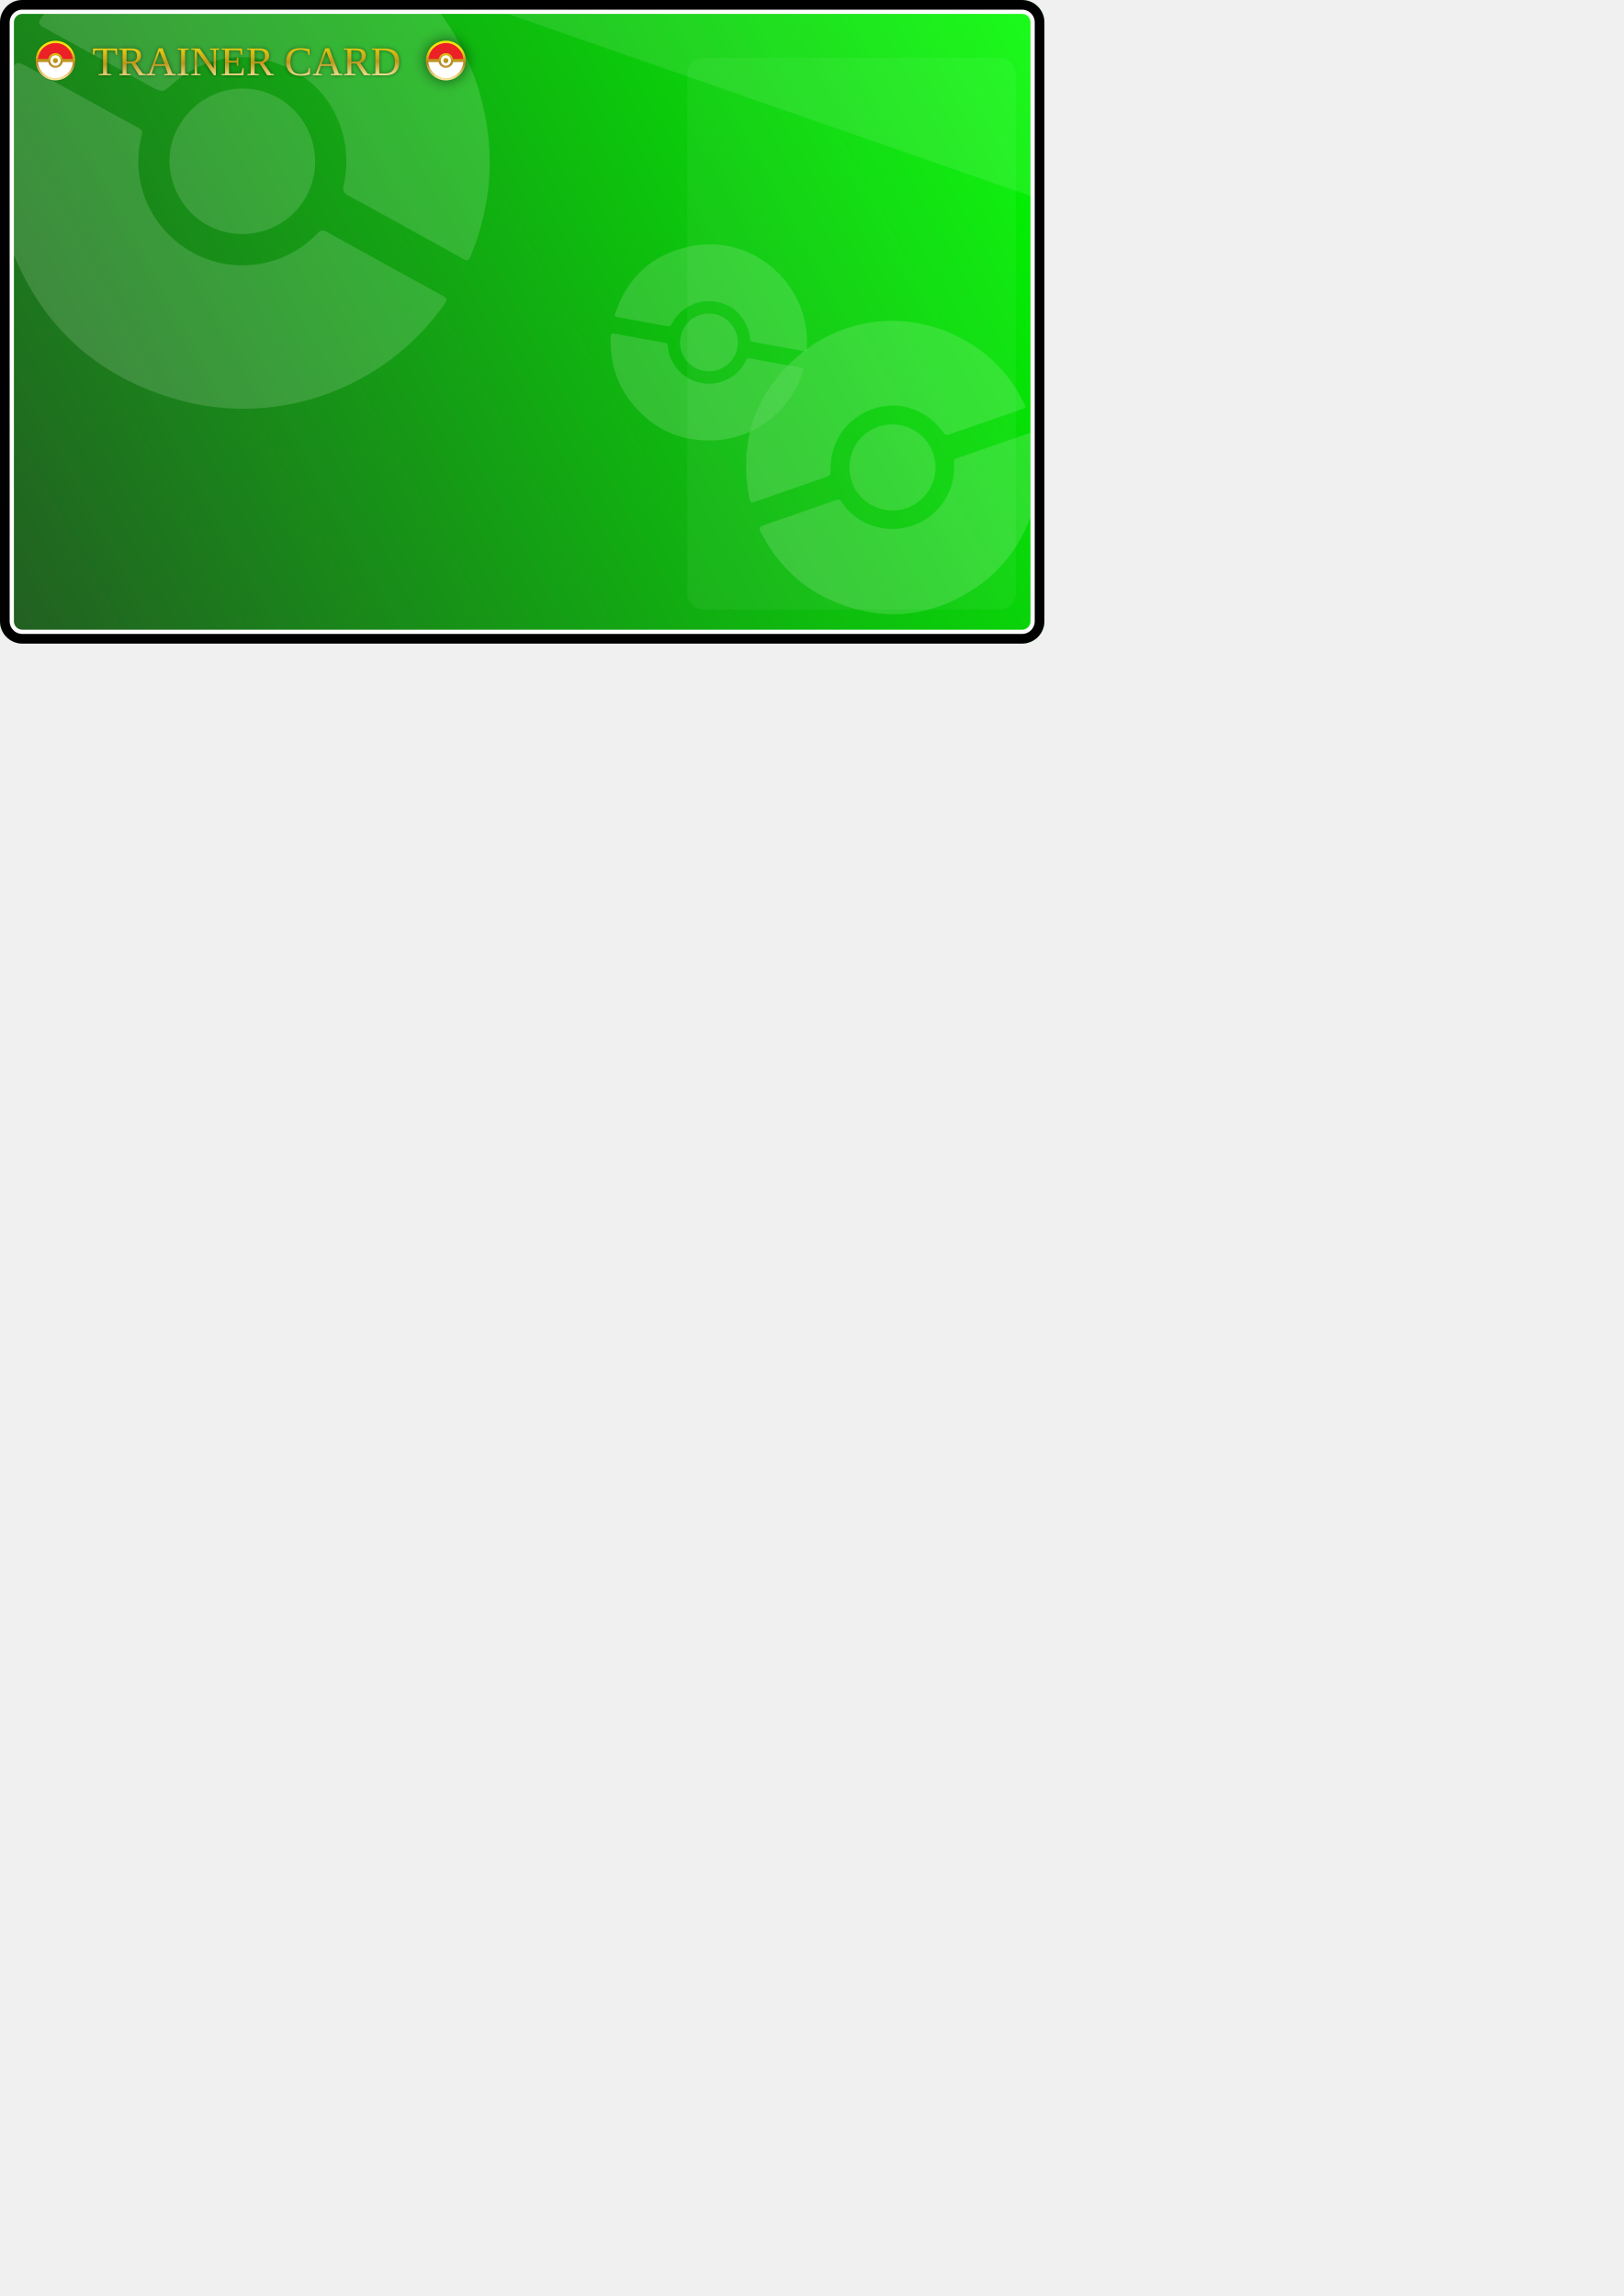
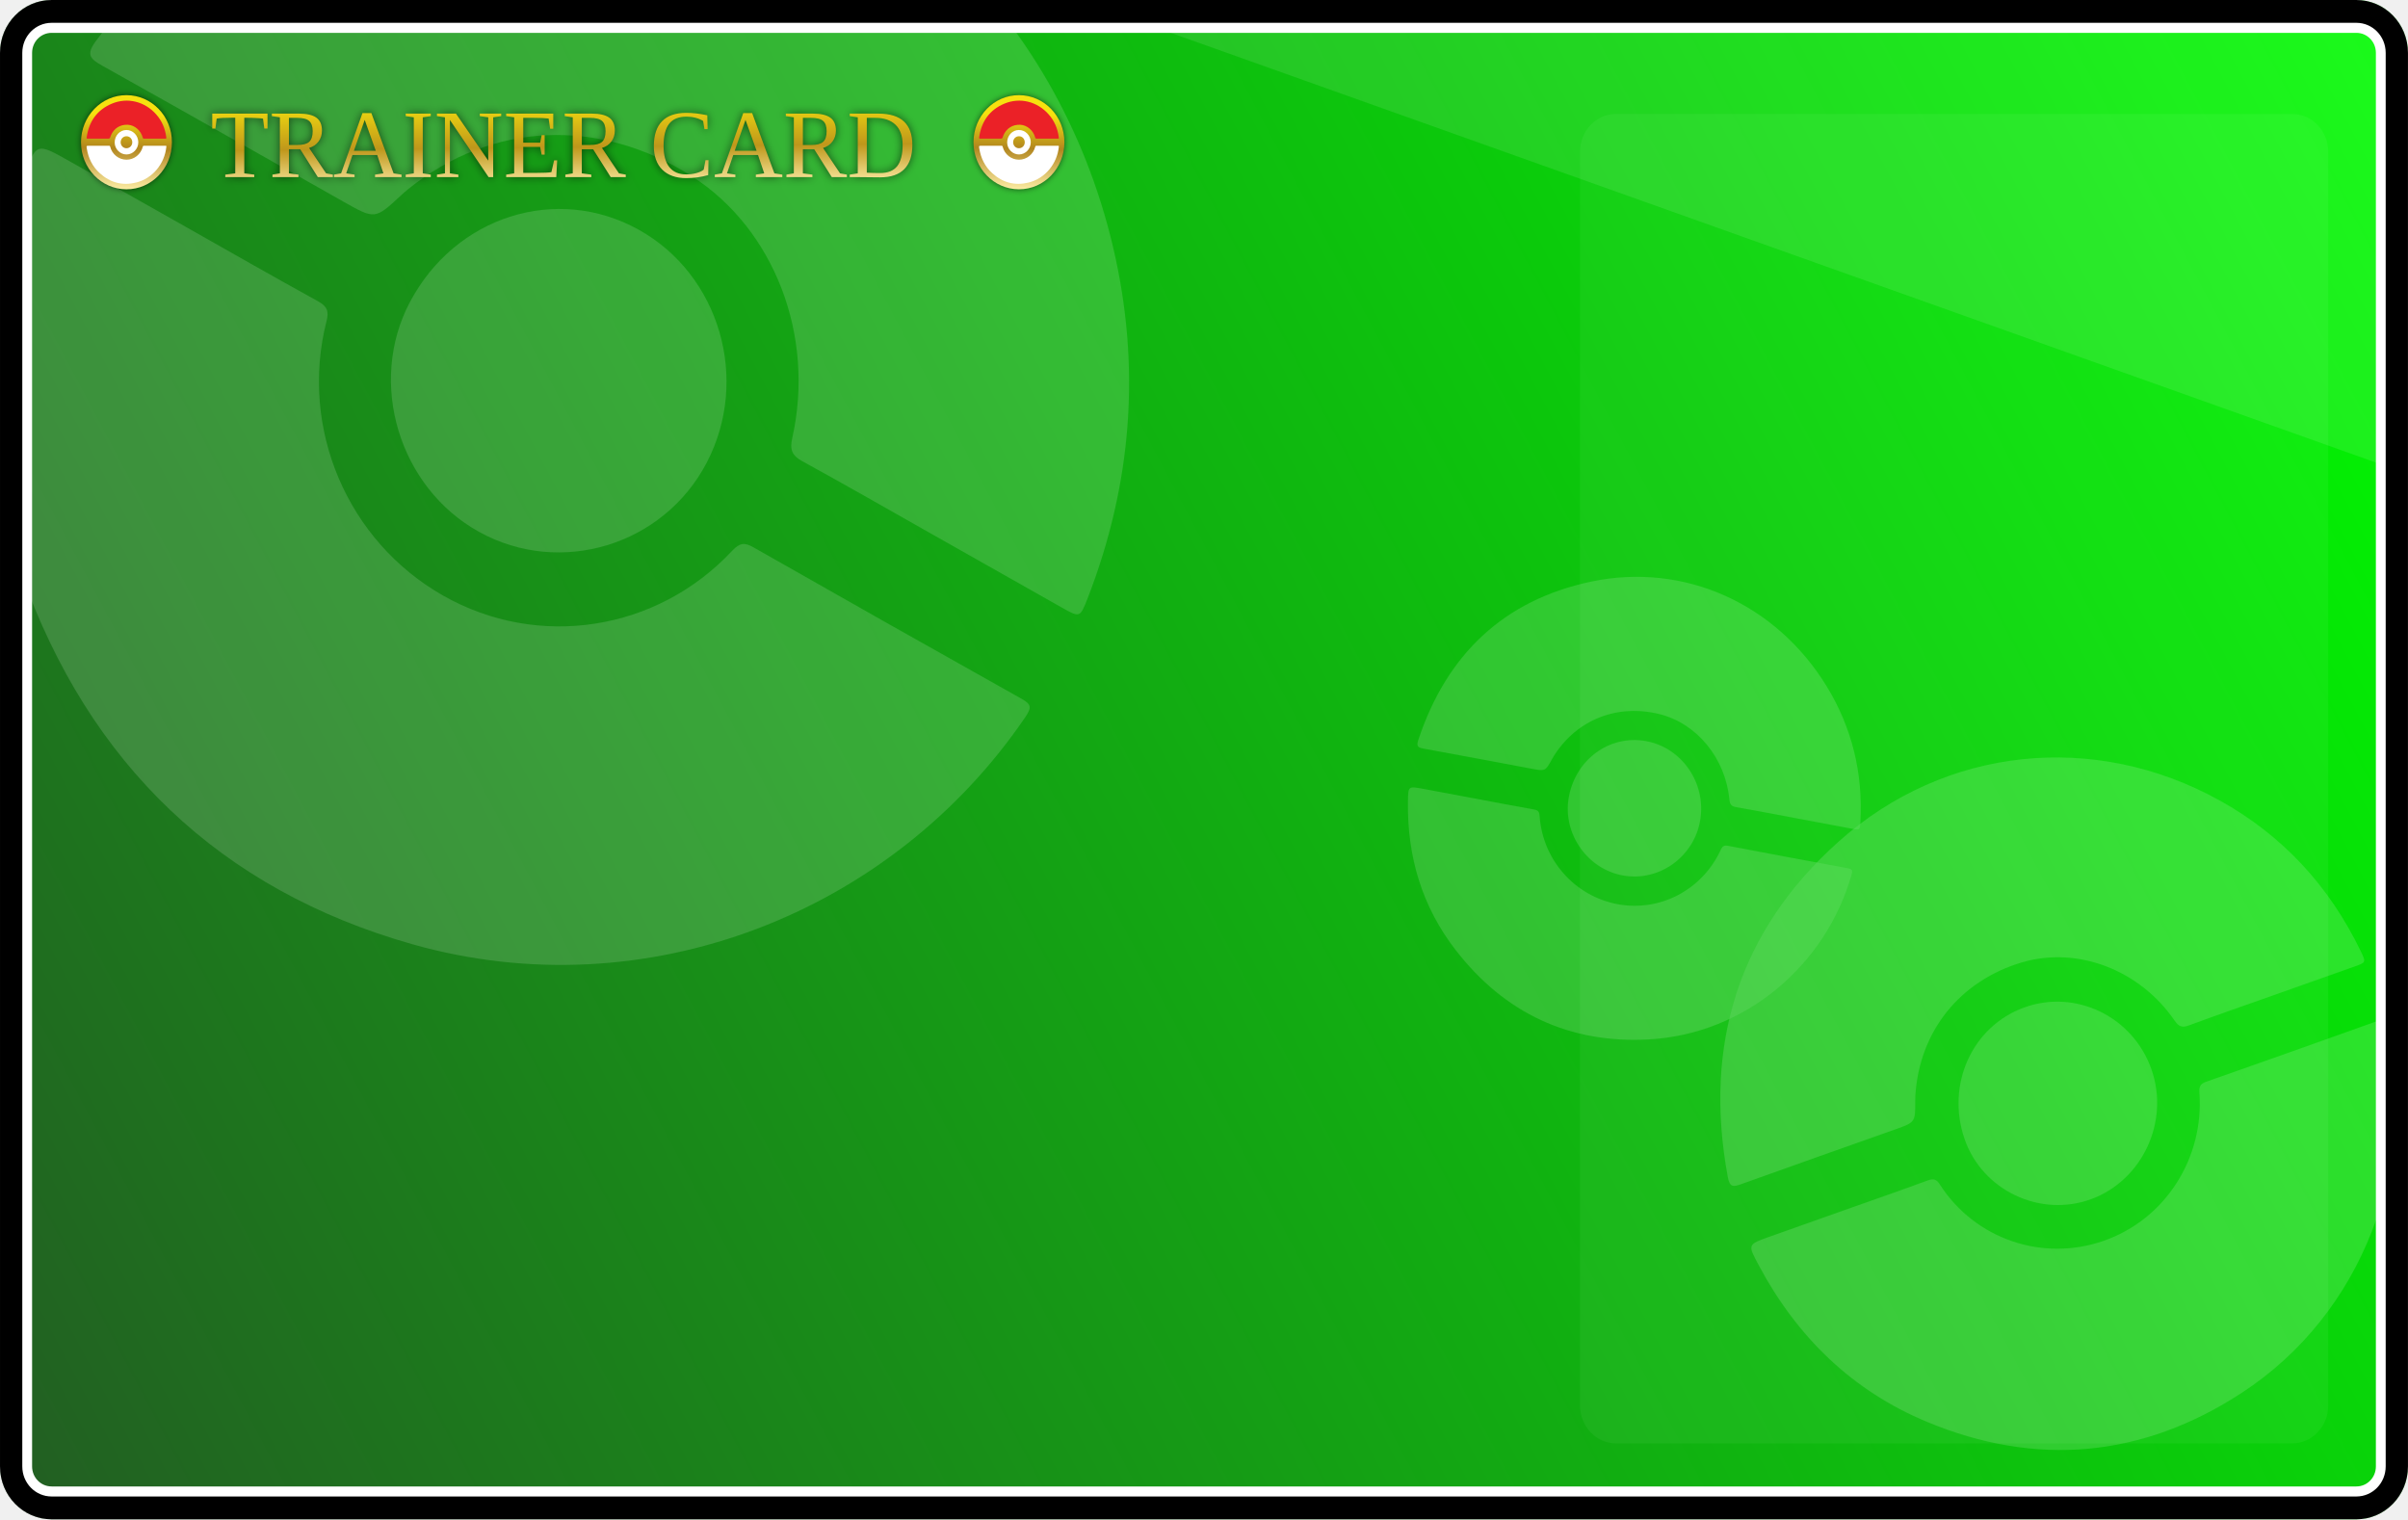
- <svg xmlns="http://www.w3.org/2000/svg" xmlns:xlink="http://www.w3.org/1999/xlink" width="210mm" height="297mm" viewBox="0 0 210 297" version="1.1" id="svg970" xml:space="preserve">
+ <svg xmlns="http://www.w3.org/2000/svg" xmlns:xlink="http://www.w3.org/1999/xlink" width="634" height="400" viewBox="0 0 167.746 105.833" version="1.1" id="svg970" xml:space="preserve">
  <defs id="defs967">
    <linearGradient id="linearGradient25363">
      <stop style="stop-color:#000000;stop-opacity:1;" offset="0" id="stop25361" />
    </linearGradient>
    <linearGradient id="linearGradient19835">
      <stop style="stop-color:#f6e20f;stop-opacity:1;" offset="0" id="stop19831" />
      <stop style="stop-color:#bf971b;stop-opacity:1;" offset="0.564" id="stop21012" />
      <stop style="stop-color:#f8e79e;stop-opacity:1;" offset="1" id="stop19833" />
    </linearGradient>
    <rect x="44.548" y="20.506" width="161.927" height="45.608" id="rect19270" />
    <linearGradient id="linearGradient11449">
      <stop style="stop-color:#fff1aa;stop-opacity:1;" offset="0" id="stop11445" />
      <stop style="stop-color:#b2861e;stop-opacity:1;" offset="0.434" id="stop11457" />
      <stop style="stop-color:#f6e20f;stop-opacity:1;" offset="0.778" id="stop11447" />
    </linearGradient>
    <linearGradient id="linearGradient10378">
      <stop style="stop-color:#2d2d2d;stop-opacity:1;" offset="0" id="stop10374" />
      <stop style="stop-color:#00ff00;stop-opacity:1;" offset="1" id="stop10376" />
    </linearGradient>
    <clipPath clipPathUnits="userSpaceOnUse" id="clipPath2619">
      <path style="display:inline;opacity:1;fill:#000000;fill-opacity:0;stroke:#000000;stroke-width:0;stroke-linejoin:round;stroke-dasharray:none;stroke-opacity:1" xlink:href="#rect1572" id="path2621" d="m 40.123,56.496 c -1.607,0 -2.9,1.294 -2.9,2.9 v 77.455 c 0,1.607 1.294,2.9 2.9,2.9 H 169.402 c 1.607,0 2.898,-1.294 2.898,-2.9 V 59.396 c 0,-1.607 -1.292,-2.9 -2.898,-2.9 z" />
    </clipPath>
    <clipPath clipPathUnits="userSpaceOnUse" id="clipPath2626">
      <path style="display:inline;opacity:1;fill:#000000;fill-opacity:0;stroke:#000000;stroke-width:0;stroke-linejoin:round;stroke-dasharray:none;stroke-opacity:1" xlink:href="#rect1572" id="path2628" d="m 40.123,56.496 c -1.607,0 -2.9,1.294 -2.9,2.9 v 77.455 c 0,1.607 1.294,2.9 2.9,2.9 H 169.402 c 1.607,0 2.898,-1.294 2.898,-2.9 V 59.396 c 0,-1.607 -1.292,-2.9 -2.898,-2.9 z" transform="matrix(12.55183,0,0,12.55183,-405.5341,-516.601)" />
    </clipPath>
    <clipPath clipPathUnits="userSpaceOnUse" id="clipPath7272">
      <path style="display:inline;opacity:1;fill:#000000;fill-opacity:0;stroke:#000000;stroke-width:0;stroke-linejoin:round;stroke-dasharray:none;stroke-opacity:1" xlink:href="#rect1572" id="path7274" d="m 40.123,56.496 c -1.607,0 -2.9,1.294 -2.9,2.9 v 77.455 c 0,1.607 1.294,2.9 2.9,2.9 H 169.402 c 1.607,0 2.898,-1.294 2.898,-2.9 V 59.396 c 0,-1.607 -1.292,-2.9 -2.898,-2.9 z" />
    </clipPath>
-     <linearGradient xlink:href="#linearGradient10378" id="linearGradient10380" x1="-2.748" y1="166.624" x2="181.523" y2="66.56" gradientUnits="userSpaceOnUse" />
    <clipPath clipPathUnits="userSpaceOnUse" id="clipPath11404">
      <path style="display:inline;opacity:1;fill:#000000;fill-opacity:0;stroke:#000000;stroke-width:0;stroke-linejoin:round;stroke-dasharray:none;stroke-opacity:1" xlink:href="#rect1572" id="path11406" d="m 40.123,56.496 c -1.607,0 -2.9,1.294 -2.9,2.9 v 77.455 c 0,1.607 1.294,2.9 2.9,2.9 H 169.402 c 1.607,0 2.898,-1.294 2.898,-2.9 V 59.396 c 0,-1.607 -1.292,-2.9 -2.898,-2.9 z" transform="rotate(-19.20477)" />
    </clipPath>
    <style id="style11411">.cls-1{fill:#010101;}.cls-2{fill:#fff;}.cls-3{fill:#eb2127;}</style>
    <linearGradient xlink:href="#linearGradient11449" id="linearGradient11451" x1="775.608" y1="1204.161" x2="798.177" y2="248.323" gradientUnits="userSpaceOnUse" spreadMethod="pad" />
    <linearGradient xlink:href="#linearGradient11449" id="linearGradient19211" gradientUnits="userSpaceOnUse" x1="775.608" y1="1204.161" x2="798.177" y2="248.323" spreadMethod="pad" />
    <linearGradient xlink:href="#linearGradient11449" id="linearGradient19213" gradientUnits="userSpaceOnUse" x1="775.608" y1="1204.161" x2="798.177" y2="248.323" spreadMethod="pad" />
    <linearGradient xlink:href="#linearGradient11449" id="linearGradient11451-2" x1="775.608" y1="1204.161" x2="798.177" y2="248.323" gradientUnits="userSpaceOnUse" spreadMethod="pad" />
    <linearGradient xlink:href="#linearGradient19835" id="linearGradient19837" gradientUnits="userSpaceOnUse" x1="104.047" y1="22.097" x2="104.22" y2="39.952" spreadMethod="pad" />
    <rect x="44.548" y="20.506" width="161.927" height="45.608" id="rect25324" />
    <linearGradient xlink:href="#linearGradient25363" id="linearGradient25365" x1="44.488" y1="30.921" x2="193.043" y2="30.921" gradientUnits="userSpaceOnUse" />
-     <filter style="color-interpolation-filters:sRGB;" id="filter25920" x="-0.016" y="-0.159" width="1.032" height="1.317">
+     <filter style="color-interpolation-filters:sRGB" id="filter25920" x="-0.016" y="-0.159" width="1.032" height="1.317">
      <feFlood flood-opacity="0.498" flood-color="rgb(0,0,0)" result="flood" id="feFlood25910" />
      <feComposite in="flood" in2="SourceGraphic" operator="in" result="composite1" id="feComposite25912" />
      <feGaussianBlur in="composite1" stdDeviation="1" result="blur" id="feGaussianBlur25914" />
      <feOffset dx="0" dy="0" result="offset" id="feOffset25916" />
      <feComposite in="SourceGraphic" in2="offset" operator="over" result="composite2" id="feComposite25918" />
    </filter>
-     <filter style="color-interpolation-filters:sRGB;" id="filter26544" x="-0.407" y="-0.408" width="1.815" height="1.816">
+     <filter style="color-interpolation-filters:sRGB" id="filter26544" x="-0.407" y="-0.408" width="1.815" height="1.816">
      <feFlood flood-opacity="0.584" flood-color="rgb(0,0,0)" result="flood" id="feFlood26534" />
      <feComposite in="flood" in2="SourceGraphic" operator="in" result="composite1" id="feComposite26536" />
      <feGaussianBlur in="composite1" stdDeviation="154.517" result="blur" id="feGaussianBlur26538" />
      <feOffset dx="0" dy="0" result="offset" id="feOffset26540" />
      <feComposite in="SourceGraphic" in2="offset" operator="over" result="composite2" id="feComposite26542" />
    </filter>
-     <filter style="color-interpolation-filters:sRGB;" id="filter26556" x="-0.055" y="-0.055" width="1.11" height="1.11">
+     <filter style="color-interpolation-filters:sRGB" id="filter26556" x="-0.055" y="-0.055" width="1.11" height="1.11">
      <feFlood flood-opacity="0.584" flood-color="rgb(0,0,0)" result="flood" id="feFlood26546" />
      <feComposite in="flood" in2="SourceGraphic" operator="in" result="composite1" id="feComposite26548" />
      <feGaussianBlur in="composite1" stdDeviation="20.9" result="blur" id="feGaussianBlur26550" />
      <feOffset dx="0" dy="0" result="offset" id="feOffset26552" />
      <feComposite in="SourceGraphic" in2="offset" operator="over" result="composite2" id="feComposite26554" />
    </filter>
+     <linearGradient xlink:href="#linearGradient10378" id="linearGradient1079" gradientUnits="userSpaceOnUse" x1="-2.748" y1="166.624" x2="181.523" y2="66.56" />
+     <linearGradient xlink:href="#linearGradient11449" id="linearGradient1081" gradientUnits="userSpaceOnUse" x1="775.608" y1="1204.161" x2="798.177" y2="248.323" spreadMethod="pad" />
+     <linearGradient xlink:href="#linearGradient11449" id="linearGradient1083" gradientUnits="userSpaceOnUse" x1="775.608" y1="1204.161" x2="798.177" y2="248.323" spreadMethod="pad" />
+     <filter style="color-interpolation-filters:sRGB;" id="filter1696" x="-0.081" y="-0.082" width="1.163" height="1.163">
+       <feFlood flood-opacity="0.584" flood-color="rgb(0,0,0)" result="flood" id="feFlood1686" />
+       <feComposite in="flood" in2="SourceGraphic" operator="in" result="composite1" id="feComposite1688" />
+       <feGaussianBlur in="composite1" stdDeviation="30.9" result="blur" id="feGaussianBlur1690" />
+       <feOffset dx="0" dy="0" result="offset" id="feOffset1692" />
+       <feComposite in="SourceGraphic" in2="offset" operator="over" result="composite2" id="feComposite1694" />
+     </filter>
+     <filter style="color-interpolation-filters:sRGB;" id="filter2072" x="-0.079" y="-0.079" width="1.158" height="1.158">
+       <feFlood flood-opacity="0.584" flood-color="rgb(0,0,0)" result="flood" id="feFlood2062" />
+       <feComposite in="flood" in2="SourceGraphic" operator="in" result="composite1" id="feComposite2064" />
+       <feGaussianBlur in="composite1" stdDeviation="30" result="blur" id="feGaussianBlur2066" />
+       <feOffset dx="0" dy="0" result="offset" id="feOffset2068" />
+       <feComposite in="SourceGraphic" in2="offset" operator="over" result="composite2" id="feComposite2070" />
+     </filter>
+     <filter style="color-interpolation-filters:sRGB;" id="filter2156" x="-0.016" y="-0.159" width="1.032" height="1.317">
+       <feFlood flood-opacity="0.584" flood-color="rgb(0,0,0)" result="flood" id="feFlood2146" />
+       <feComposite in="flood" in2="SourceGraphic" operator="in" result="composite1" id="feComposite2148" />
+       <feGaussianBlur in="composite1" stdDeviation="1" result="blur" id="feGaussianBlur2150" />
+       <feOffset dx="0" dy="0" result="offset" id="feOffset2152" />
+       <feComposite in="SourceGraphic" in2="offset" operator="over" result="composite2" id="feComposite2154" />
+     </filter>
+     <filter style="color-interpolation-filters:sRGB;" id="filter2312" x="-0.079" y="-0.079" width="1.158" height="1.158">
+       <feFlood flood-opacity="0.584" flood-color="rgb(0,0,0)" result="flood" id="feFlood2302" />
+       <feComposite in="flood" in2="SourceGraphic" operator="in" result="composite1" id="feComposite2304" />
+       <feGaussianBlur in="composite1" stdDeviation="30" result="blur" id="feGaussianBlur2306" />
+       <feOffset dx="0" dy="0" result="offset" id="feOffset2308" />
+       <feComposite in="SourceGraphic" in2="offset" operator="over" result="composite2" id="feComposite2310" />
+     </filter>
+     <filter style="color-interpolation-filters:sRGB;" id="filter5565" x="-0.049" y="-0.05" width="1.098" height="1.1">
+       <feFlood flood-opacity="1" flood-color="rgb(0,0,0)" result="flood" id="feFlood5555" />
+       <feComposite in="flood" in2="SourceGraphic" operator="in" result="composite1" id="feComposite5557" />
+       <feGaussianBlur in="composite1" stdDeviation="5" result="blur" id="feGaussianBlur5559" />
+       <feOffset dx="0" dy="0" result="offset" id="feOffset5561" />
+       <feComposite in="SourceGraphic" in2="offset" operator="over" result="composite2" id="feComposite5563" />
+     </filter>
  </defs>
-   <g id="layer1" transform="translate(-37.22357,-56.49681)" style="display:inline">
+   <g id="layer1" transform="matrix(1.241836,0,0,1.271182,-46.22442,-71.81681)" style="display:inline">
    <g id="layer6">
-       <path style="display:inline;opacity:1;fill:url(#linearGradient10380);fill-opacity:1;stroke:#000000;stroke-width:0;stroke-linejoin:round;stroke-dasharray:none;stroke-opacity:1" xlink:href="#rect1572" id="path7280" d="m 40.123,56.496 c -1.607,0 -2.9,1.294 -2.9,2.9 v 77.455 c 0,1.607 1.294,2.9 2.9,2.9 H 169.402 c 1.607,0 2.898,-1.294 2.898,-2.9 V 59.396 c 0,-1.607 -1.292,-2.9 -2.898,-2.9 z" />
-       <path style="display:none;opacity:1;fill:url(#linearGradient10380);fill-opacity:1;stroke:#000000;stroke-width:0;stroke-linejoin:round;stroke-dasharray:none;stroke-opacity:1" xlink:href="#rect1572" id="path28010" d="m 40.123,56.496 c -1.607,0 -2.9,1.294 -2.9,2.9 v 77.455 c 0,1.607 1.294,2.9 2.9,2.9 H 169.402 c 1.607,0 2.898,-1.294 2.898,-2.9 V 59.396 c 0,-1.607 -1.292,-2.9 -2.898,-2.9 z" />
+       <path style="display:inline;opacity:1;fill:url(#linearGradient1079);fill-opacity:1;stroke:#000000;stroke-width:0;stroke-linejoin:round;stroke-dasharray:none;stroke-opacity:1" xlink:href="#rect1572" id="path7280" d="m 40.123,56.496 c -1.607,0 -2.9,1.294 -2.9,2.9 v 77.455 c 0,1.607 1.294,2.9 2.9,2.9 H 169.402 c 1.607,0 2.898,-1.294 2.898,-2.9 V 59.396 c 0,-1.607 -1.292,-2.9 -2.898,-2.9 z" />
    </g>
    <g id="layer8">
      <rect style="opacity:0.1;fill:#ffffff;fill-opacity:1;stroke:none;stroke-width:3.6;stroke-linejoin:round;stroke-dasharray:none;stroke-opacity:1" id="rect10409" width="96.705" height="42.862" x="100.324" y="-21.659" rx="0" ry="0" transform="rotate(19.20477)" clip-path="url(#clipPath11404)" />
    </g>
    <g id="layer3" style="opacity:0.287">
      <g id="g1037" transform="matrix(0.03158867,-0.0350818,0.0350818,0.03158867,122.3229,118.5708)" style="opacity:0.5">
        <path class="cls-2" d="m 191.651,348.105 c 31.256,17.249 62.42,34.687 93.86,51.603 6.439,3.462 7.964,6.679 6.023,13.923 -19.132,73.62 14.798,151.177 82.127,188.538 a 168.44,168.44 0 0 0 203.538,-30.824 c 5.346,-5.548 8.689,-5.873 15.005,-2.353 q 94.099,52.329 188.545,104.05 c 7.004,3.865 7.61,5.913 2.776,12.851 C 689.746,820.416 516.709,887.637 351.903,841.964 216.951,804.554 124.252,718.435 76.544,586.389 43.989,496.364 46.383,405.74 78.096,315.718 87.031,290.358 86.968,290.347 110.739,303.465 Z" id="path1031" style="fill:#ffffff" />
        <path class="cls-3" d="m 718.429,560.229 c -30.591,-16.882 -61.065,-33.996 -91.865,-50.479 -7.355,-3.933 -8.881,-8.019 -7.038,-16.036 16.195,-70.306 -12.759,-143.655 -70.605,-179.884 -65.165,-40.827 -141.004,-37.518 -199.752,8.711 -1.762,1.392 -3.478,2.866 -5.133,4.375 -18.301,16.605 -18.301,16.605 -40.539,4.332 -56.585,-31.227 -113.09,-62.58 -169.82,-93.545 -8.414,-4.643 -11.673,-7.492 -4.457,-16.988 C 224.407,95.42 350.785,39.067 506.577,57.756 674.499,77.852 805.924,198.522 845.422,362.541 c 19.802,82.234 13.336,163.037 -18.022,241.696 -5.277,13.204 -5.401,13.181 -18.162,6.15 q -45.408,-25.093 -90.808,-50.159 z" id="path1033" style="fill:#ffffff;fill-opacity:1" />
        <path class="cls-2" d="m 398.994,558.356 c -56.423,-30.486 -78.666,-102.668 -48.701,-158.042 32.021,-59.163 103.343,-81.172 161.151,-49.761 56.976,30.974 78.469,103.004 47.81,160.258 -30.443,56.904 -103.103,78.483 -160.26,47.546 z" id="path1035" style="fill:#ffffff" />
      </g>
      <g id="g1029" transform="matrix(0.03000168,-0.01005521,0.01005521,0.03000168,110.6842,91.73216)" style="opacity:0.5">
        <path class="cls-2" d="m 191.651,348.105 c 31.256,17.249 62.42,34.687 93.86,51.603 6.439,3.462 7.964,6.679 6.023,13.923 -19.132,73.62 14.798,151.177 82.127,188.538 a 168.44,168.44 0 0 0 203.538,-30.824 c 5.346,-5.548 8.689,-5.873 15.005,-2.353 q 94.099,52.329 188.545,104.05 c 7.004,3.865 7.61,5.913 2.776,12.851 C 689.746,820.416 516.709,887.637 351.903,841.964 216.951,804.554 124.252,718.435 76.544,586.389 43.989,496.364 46.383,405.74 78.096,315.718 87.031,290.358 86.968,290.347 110.739,303.465 Z" id="path1023" style="fill:#ffffff" />
        <path class="cls-3" d="m 718.429,560.229 c -30.591,-16.882 -61.065,-33.996 -91.865,-50.479 -7.355,-3.933 -8.881,-8.019 -7.038,-16.036 16.195,-70.306 -12.759,-143.655 -70.605,-179.884 -65.165,-40.827 -141.004,-37.518 -199.752,8.711 -1.762,1.392 -3.478,2.866 -5.133,4.375 -18.301,16.605 -18.301,16.605 -40.539,4.332 -56.585,-31.227 -113.09,-62.58 -169.82,-93.545 -8.414,-4.643 -11.673,-7.492 -4.457,-16.988 C 224.407,95.42 350.785,39.067 506.577,57.756 674.499,77.852 805.924,198.522 845.422,362.541 c 19.802,82.234 13.336,163.037 -18.022,241.696 -5.277,13.204 -5.401,13.181 -18.162,6.15 q -45.408,-25.093 -90.808,-50.159 z" id="path1025" style="fill:#ffffff;fill-opacity:1" />
        <path class="cls-2" d="m 398.994,558.356 c -56.423,-30.486 -78.666,-102.668 -48.701,-158.042 32.021,-59.163 103.343,-81.172 161.151,-49.761 56.976,30.974 78.469,103.004 47.81,160.258 -30.443,56.904 -103.103,78.483 -160.26,47.546 z" id="path1027" style="fill:#ffffff" />
      </g>
      <g id="g34" transform="matrix(0.07966965,0,0,0.07966965,32.30876,41.15742)" style="display:inline;opacity:0.5" clip-path="url(#clipPath2626)">
        <path class="cls-2" d="m 191.651,348.105 c 31.256,17.249 62.42,34.687 93.86,51.603 6.439,3.462 7.964,6.679 6.023,13.923 -19.132,73.62 14.798,151.177 82.127,188.538 a 168.44,168.44 0 0 0 203.538,-30.824 c 5.346,-5.548 8.689,-5.873 15.005,-2.353 q 94.099,52.329 188.545,104.05 c 7.004,3.865 7.61,5.913 2.776,12.851 C 689.746,820.416 516.709,887.637 351.903,841.964 216.951,804.554 124.252,718.435 76.544,586.389 43.989,496.364 46.383,405.74 78.096,315.718 87.031,290.358 86.968,290.347 110.739,303.465 Z" id="path17" style="fill:#ffffff" />
        <path class="cls-3" d="m 718.429,560.229 c -30.591,-16.882 -61.065,-33.996 -91.865,-50.479 -7.355,-3.933 -8.881,-8.019 -7.038,-16.036 16.195,-70.306 -12.759,-143.655 -70.605,-179.884 -65.165,-40.827 -141.004,-37.518 -199.752,8.711 -1.762,1.392 -3.478,2.866 -5.133,4.375 -18.301,16.605 -18.301,16.605 -40.539,4.332 -56.585,-31.227 -113.09,-62.58 -169.82,-93.545 -8.414,-4.643 -11.673,-7.492 -4.457,-16.988 C 224.407,95.42 350.785,39.067 506.577,57.756 674.499,77.852 805.924,198.522 845.422,362.541 c 19.802,82.234 13.336,163.037 -18.022,241.696 -5.277,13.204 -5.401,13.181 -18.162,6.15 q -45.408,-25.093 -90.808,-50.159 z" id="path19" style="fill:#ffffff;fill-opacity:1" />
        <path class="cls-2" d="m 398.994,558.356 c -56.423,-30.486 -78.666,-102.668 -48.701,-158.042 32.021,-59.163 103.343,-81.172 161.151,-49.761 56.976,30.974 78.469,103.004 47.81,160.258 -30.443,56.904 -103.103,78.483 -160.26,47.546 z" id="path21" style="fill:#ffffff" />
      </g>
    </g>
-     <g id="layer9" style="display:inline" transform="matrix(0.957291,0,0,0.957291,-0.6595927,3.193746)">
-       <g id="g11436" transform="matrix(0.00590393,0,0,0.00590393,44.37751,61.17786)" style="opacity:1;filter:url(#filter26556)">
-         <path class="cls-1" d="m 337,730 c 0.61,-252 204.75,-455.12 456.36,-454.09 251.82,1 454.28,204.19 453.77,455.38 -0.51,251.19 -204.7,454.42 -455.63,453.56 C 539.59,1184 336.4,980.67 337,730 Z" transform="translate(-337,-275.94)" id="path11417" style="fill:url(#linearGradient11451);fill-opacity:1" />
+     <g id="layer9" style="display:inline" transform="matrix(0.949115,0,0,0.9615535,-0.3526221,2.88419)">
+       <g id="g11436" transform="matrix(0.00590393,0,0,0.00590393,44.37751,61.17786)" style="opacity:1;filter:url(#filter2072)">
+         <path class="cls-1" d="m 337,730 c 0.61,-252 204.75,-455.12 456.36,-454.09 251.82,1 454.28,204.19 453.77,455.38 -0.51,251.19 -204.7,454.42 -455.63,453.56 C 539.59,1184 336.4,980.67 337,730 Z" transform="translate(-337,-275.94)" id="path11417" style="fill:url(#linearGradient1081);fill-opacity:1" />
        <path class="cls-2" d="m 510,764.63 c 35.7,0 71.41,0.21 107.11,-0.17 7.31,-0.08 10.2,2 12,9.28 18.82,73.7 86,125.21 163,125.39 A 168.44,168.44 0 0 0 955.42,773.8 c 2,-7.44 4.77,-9.34 12,-9.31 q 107.67,0.35 215.35,0 c 8,0 9.52,1.5 8.64,9.91 -17.11,163.09 -136.13,305.55 -302.49,345.19 -136.23,32.45 -259,1.84 -364.57,-90.72 -72,-63.09 -113.69,-143.59 -129.42,-237.73 -4.43,-26.52 -4.49,-26.5 22.66,-26.5 z" transform="translate(-337,-275.94)" id="path11419" />
        <path class="cls-3" d="m 1073.7,695.83 c -34.94,0 -69.89,-0.26 -104.82,0.19 -8.34,0.11 -11.65,-2.73 -13.91,-10.64 C 935.18,616 874.39,565.77 806.24,562 c -76.78,-4.26 -141.58,35.28 -170.68,104.14 -0.87,2.07 -1.66,4.19 -2.38,6.31 -8,23.38 -8,23.38 -33.4,23.38 -64.63,0 -129.25,-0.15 -193.88,0.15 -9.61,0 -13.84,-0.92 -12.11,-12.72 22.8,-155.69 106.22,-266.09 251.65,-325 156.73,-63.54 330.1,-21.39 443.93,103.13 57.07,62.43 90.45,136.3 101,220.32 1.76,14.11 1.64,14.15 -12.93,14.16 q -51.88,-0.03 -103.74,-0.04 z" transform="translate(-337,-275.94)" id="path11421" />
        <path class="cls-2" d="m 793.12,848.53 c -64.13,0.57 -118.48,-51.88 -119,-114.84 -0.55,-67.27 51.26,-121 117.05,-121.43 64.85,-0.41 118.47,52.27 119.29,117.21 C 911.3,794 858.11,848 793.12,848.53 Z" transform="translate(-337,-275.94)" id="path11423" />
-         <path class="cls-1" d="m 793.1,672.52 c 32.69,0.37 57.55,26.21 57.15,59.39 -0.39,31.86 -26.4,56.79 -59,56.55 a 57.74,57.74 0 0 1 -57.36,-58.33 c 0.42,-32.78 26.31,-57.98 59.21,-57.61 z" transform="translate(-337,-275.94)" id="path11425" style="font-variation-settings:normal;opacity:1;vector-effect:none;fill:url(#linearGradient11451);fill-opacity:1;stroke-width:1;stroke-linecap:butt;stroke-linejoin:miter;stroke-miterlimit:4;stroke-dasharray:none;stroke-dashoffset:0;stroke-opacity:1;-inkscape-stroke:none;stop-color:#000000;stop-opacity:1" />
+         <path class="cls-1" d="m 793.1,672.52 c 32.69,0.37 57.55,26.21 57.15,59.39 -0.39,31.86 -26.4,56.79 -59,56.55 a 57.74,57.74 0 0 1 -57.36,-58.33 c 0.42,-32.78 26.31,-57.98 59.21,-57.61 z" transform="translate(-337,-275.94)" id="path11425" style="font-variation-settings:normal;opacity:1;vector-effect:none;fill:url(#linearGradient1083);fill-opacity:1;stroke-width:1;stroke-linecap:butt;stroke-linejoin:miter;stroke-miterlimit:4;stroke-dasharray:none;stroke-dashoffset:0;stroke-opacity:1;-inkscape-stroke:none;stop-color:#000000;stop-opacity:1" />
      </g>
-       <g id="g19209" transform="matrix(0.00590393,0,0,0.00590393,97.12633,61.17786)" style="opacity:1;filter:url(#filter26544)">
-         <path class="cls-1" d="m 337,730 c 0.61,-252 204.75,-455.12 456.36,-454.09 251.82,1 454.28,204.19 453.77,455.38 -0.51,251.19 -204.7,454.42 -455.63,453.56 C 539.59,1184 336.4,980.67 337,730 Z" transform="translate(-337,-275.94)" id="path19199" style="fill:url(#linearGradient19211);fill-opacity:1" />
+       <g id="g19209" transform="matrix(0.00590393,0,0,0.00590393,97.12633,61.17786)" style="opacity:1">
+         <path class="cls-1" d="m 337,730 c 0.61,-252 204.75,-455.12 456.36,-454.09 251.82,1 454.28,204.19 453.77,455.38 -0.51,251.19 -204.7,454.42 -455.63,453.56 C 539.59,1184 336.4,980.67 337,730 Z" transform="translate(-337,-275.94)" id="path19199" style="fill:url(#linearGradient19211);fill-opacity:1;filter:url(#filter2312)" />
        <path class="cls-2" d="m 510,764.63 c 35.7,0 71.41,0.21 107.11,-0.17 7.31,-0.08 10.2,2 12,9.28 18.82,73.7 86,125.21 163,125.39 A 168.44,168.44 0 0 0 955.42,773.8 c 2,-7.44 4.77,-9.34 12,-9.31 q 107.67,0.35 215.35,0 c 8,0 9.52,1.5 8.64,9.91 -17.11,163.09 -136.13,305.55 -302.49,345.19 -136.23,32.45 -259,1.84 -364.57,-90.72 -72,-63.09 -113.69,-143.59 -129.42,-237.73 -4.43,-26.52 -4.49,-26.5 22.66,-26.5 z" transform="translate(-337,-275.94)" id="path19201" />
        <path class="cls-3" d="m 1073.7,695.83 c -34.94,0 -69.89,-0.26 -104.82,0.19 -8.34,0.11 -11.65,-2.73 -13.91,-10.64 C 935.18,616 874.39,565.77 806.24,562 c -76.78,-4.26 -141.58,35.28 -170.68,104.14 -0.87,2.07 -1.66,4.19 -2.38,6.31 -8,23.38 -8,23.38 -33.4,23.38 -64.63,0 -129.25,-0.15 -193.88,0.15 -9.61,0 -13.84,-0.92 -12.11,-12.72 22.8,-155.69 106.22,-266.09 251.65,-325 156.73,-63.54 330.1,-21.39 443.93,103.13 57.07,62.43 90.45,136.3 101,220.32 1.76,14.11 1.64,14.15 -12.93,14.16 q -51.88,-0.03 -103.74,-0.04 z" transform="translate(-337,-275.94)" id="path19203" />
        <path class="cls-2" d="m 793.12,848.53 c -64.13,0.57 -118.48,-51.88 -119,-114.84 -0.55,-67.27 51.26,-121 117.05,-121.43 64.85,-0.41 118.47,52.27 119.29,117.21 C 911.3,794 858.11,848 793.12,848.53 Z" transform="translate(-337,-275.94)" id="path19205" />
        <path class="cls-1" d="m 793.1,672.52 c 32.69,0.37 57.55,26.21 57.15,59.39 -0.39,31.86 -26.4,56.79 -59,56.55 a 57.74,57.74 0 0 1 -57.36,-58.33 c 0.42,-32.78 26.31,-57.98 59.21,-57.61 z" transform="translate(-337,-275.94)" id="path19207" style="font-variation-settings:normal;opacity:1;vector-effect:none;fill:url(#linearGradient19213);fill-opacity:1;stroke-width:1;stroke-linecap:butt;stroke-linejoin:miter;stroke-miterlimit:4;stroke-dasharray:none;stroke-dashoffset:0;stroke-opacity:1;-inkscape-stroke:none;stop-color:#000000;stop-opacity:1" />
      </g>
      <g id="layer10" style="font-variation-settings:normal;display:inline;opacity:1;vector-effect:none;fill:url(#linearGradient11451);fill-opacity:1;stroke-width:0.006;stroke-linecap:butt;stroke-linejoin:miter;stroke-miterlimit:4;stroke-dasharray:none;stroke-dashoffset:0;stroke-opacity:1;-inkscape-stroke:none;stop-color:#000000;stop-opacity:1" transform="matrix(1.044614,0,0,1.044614,0.6890204,-3.336233)">
-         <text xml:space="preserve" transform="matrix(0.2711951,0,0,0.2645833,37.06974,56.12263)" id="text19268" style="font-size:20px;font-variation-settings:normal;white-space:pre;shape-inside:url(#rect19270);display:inline;opacity:1;vector-effect:none;fill:url(#linearGradient19837);fill-opacity:1;stroke:none;stroke-width:0.021;stroke-linecap:butt;stroke-linejoin:miter;stroke-miterlimit:4;stroke-dasharray:none;stroke-dashoffset:0;stroke-opacity:1;-inkscape-stroke:none;filter:url(#filter25920);stop-color:#000000;stop-opacity:1">
-           <tspan x="44.547" y="38.201" id="tspan45660">TRAINER CARD</tspan>
+         <text xml:space="preserve" transform="matrix(0.2711951,0,0,0.2645833,37.06974,56.12263)" id="text19268" style="font-size:20px;font-variation-settings:normal;white-space:pre;shape-inside:url(#rect19270);display:inline;opacity:1;vector-effect:none;fill:url(#linearGradient19837);fill-opacity:1;stroke:none;stroke-width:0.021;stroke-linecap:butt;stroke-linejoin:miter;stroke-miterlimit:4;stroke-dasharray:none;stroke-dashoffset:0;stroke-opacity:1;-inkscape-stroke:none;filter:url(#filter2156);stop-color:#000000;stop-opacity:1">
+           <tspan x="44.547" y="38.201" id="tspan17393">TRAINER CARD</tspan>
        </text>
-         <text xml:space="preserve" transform="matrix(0.2711951,0,0,0.2645833,37.06974,56.12263)" id="text25322" style="font-size:20px;font-variation-settings:normal;white-space:pre;shape-inside:url(#rect25324);display:none;opacity:1;fill:#010101;fill-opacity:1;stroke:none;stroke-width:2.262;stroke-linecap:butt;stroke-linejoin:miter;stroke-miterlimit:4;stroke-dasharray:none;stroke-dashoffset:0;stroke-opacity:1;stop-color:#000000;stop-opacity:1" />
      </g>
    </g>
-     <g id="layer4">
-       <rect style="opacity:0.05;fill:#ffffff;fill-opacity:1;stroke:none;stroke-width:0;stroke-linejoin:round;stroke-dasharray:none;stroke-opacity:1" id="rect2688" width="42.482" height="71.338" x="126.124" y="63.988" rx="2.04" ry="2.04" />
+     <g id="layer4" transform="matrix(0.9981611,0,0,0.9994264,0.5279629,1.397621)">
+       <rect style="opacity:0.05;fill:#ffffff;fill-opacity:1;stroke:none;stroke-width:0;stroke-linejoin:round;stroke-dasharray:none;stroke-opacity:1" id="rect2688" width="42.05" height="72.891" x="125.558" y="61.378" rx="2.019" ry="2.084" />
    </g>
    <g id="layer5">
      <path style="display:inline;opacity:1;fill:none;fill-opacity:0;stroke:#ffffff;stroke-width:3.6;stroke-linejoin:round;stroke-dasharray:none;stroke-opacity:1" xlink:href="#rect1572" id="path5394" d="m 40.123,56.496 c -1.607,0 -2.9,1.294 -2.9,2.9 v 77.455 c 0,1.607 1.294,2.9 2.9,2.9 H 169.402 c 1.607,0 2.898,-1.294 2.898,-2.9 V 59.396 c 0,-1.607 -1.292,-2.9 -2.898,-2.9 z" clip-path="url(#clipPath7272)" />
      <path style="display:inline;opacity:1;fill:#000000;fill-opacity:0;stroke:#000000;stroke-width:2.5;stroke-linejoin:round;stroke-dasharray:none;stroke-opacity:1" xlink:href="#rect1572" id="path2252" d="m 40.123,56.496 c -1.607,0 -2.9,1.294 -2.9,2.9 v 77.455 c 0,1.607 1.294,2.9 2.9,2.9 H 169.402 c 1.607,0 2.898,-1.294 2.898,-2.9 V 59.396 c 0,-1.607 -1.292,-2.9 -2.898,-2.9 z" clip-path="url(#clipPath2619)" />
      <rect style="display:inline;opacity:1;fill:#000000;fill-opacity:0;stroke:#000000;stroke-width:0;stroke-linejoin:round;stroke-dasharray:none;stroke-opacity:1" id="rect1572" width="135.078" height="83.254" x="37.224" y="56.497" ry="2.9" rx="2.9" />
    </g>
  </g>
</svg>
